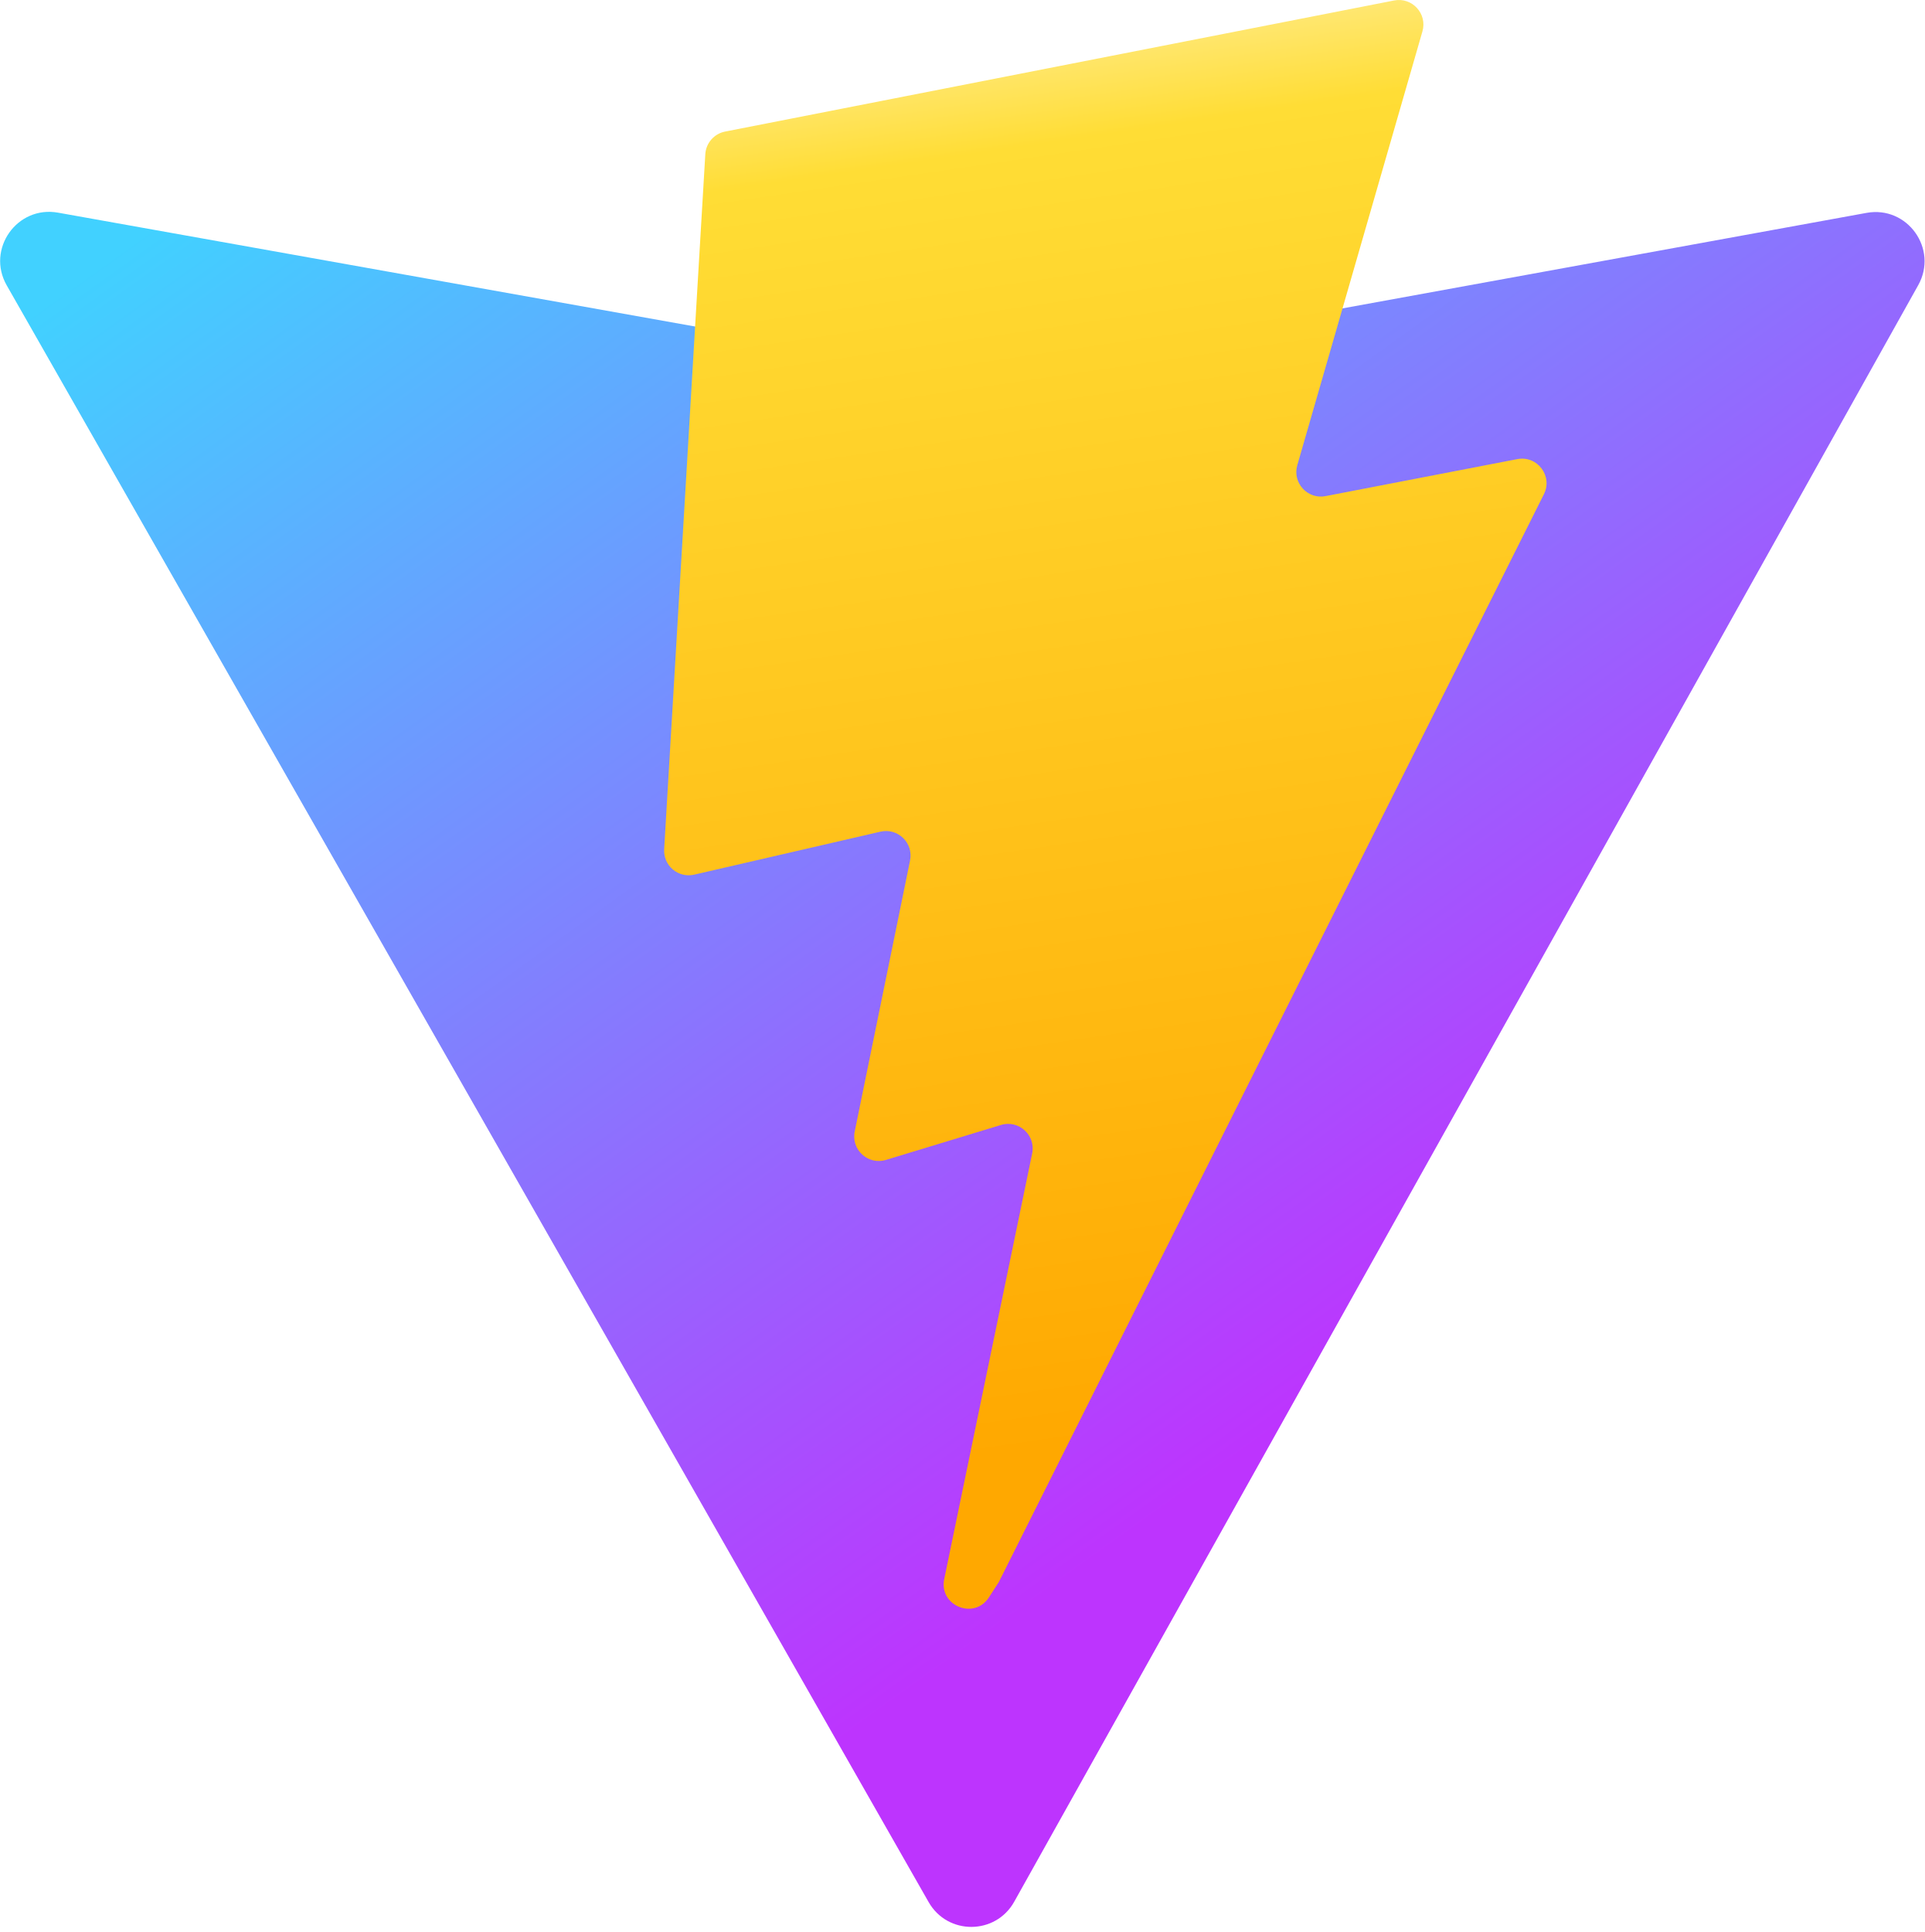
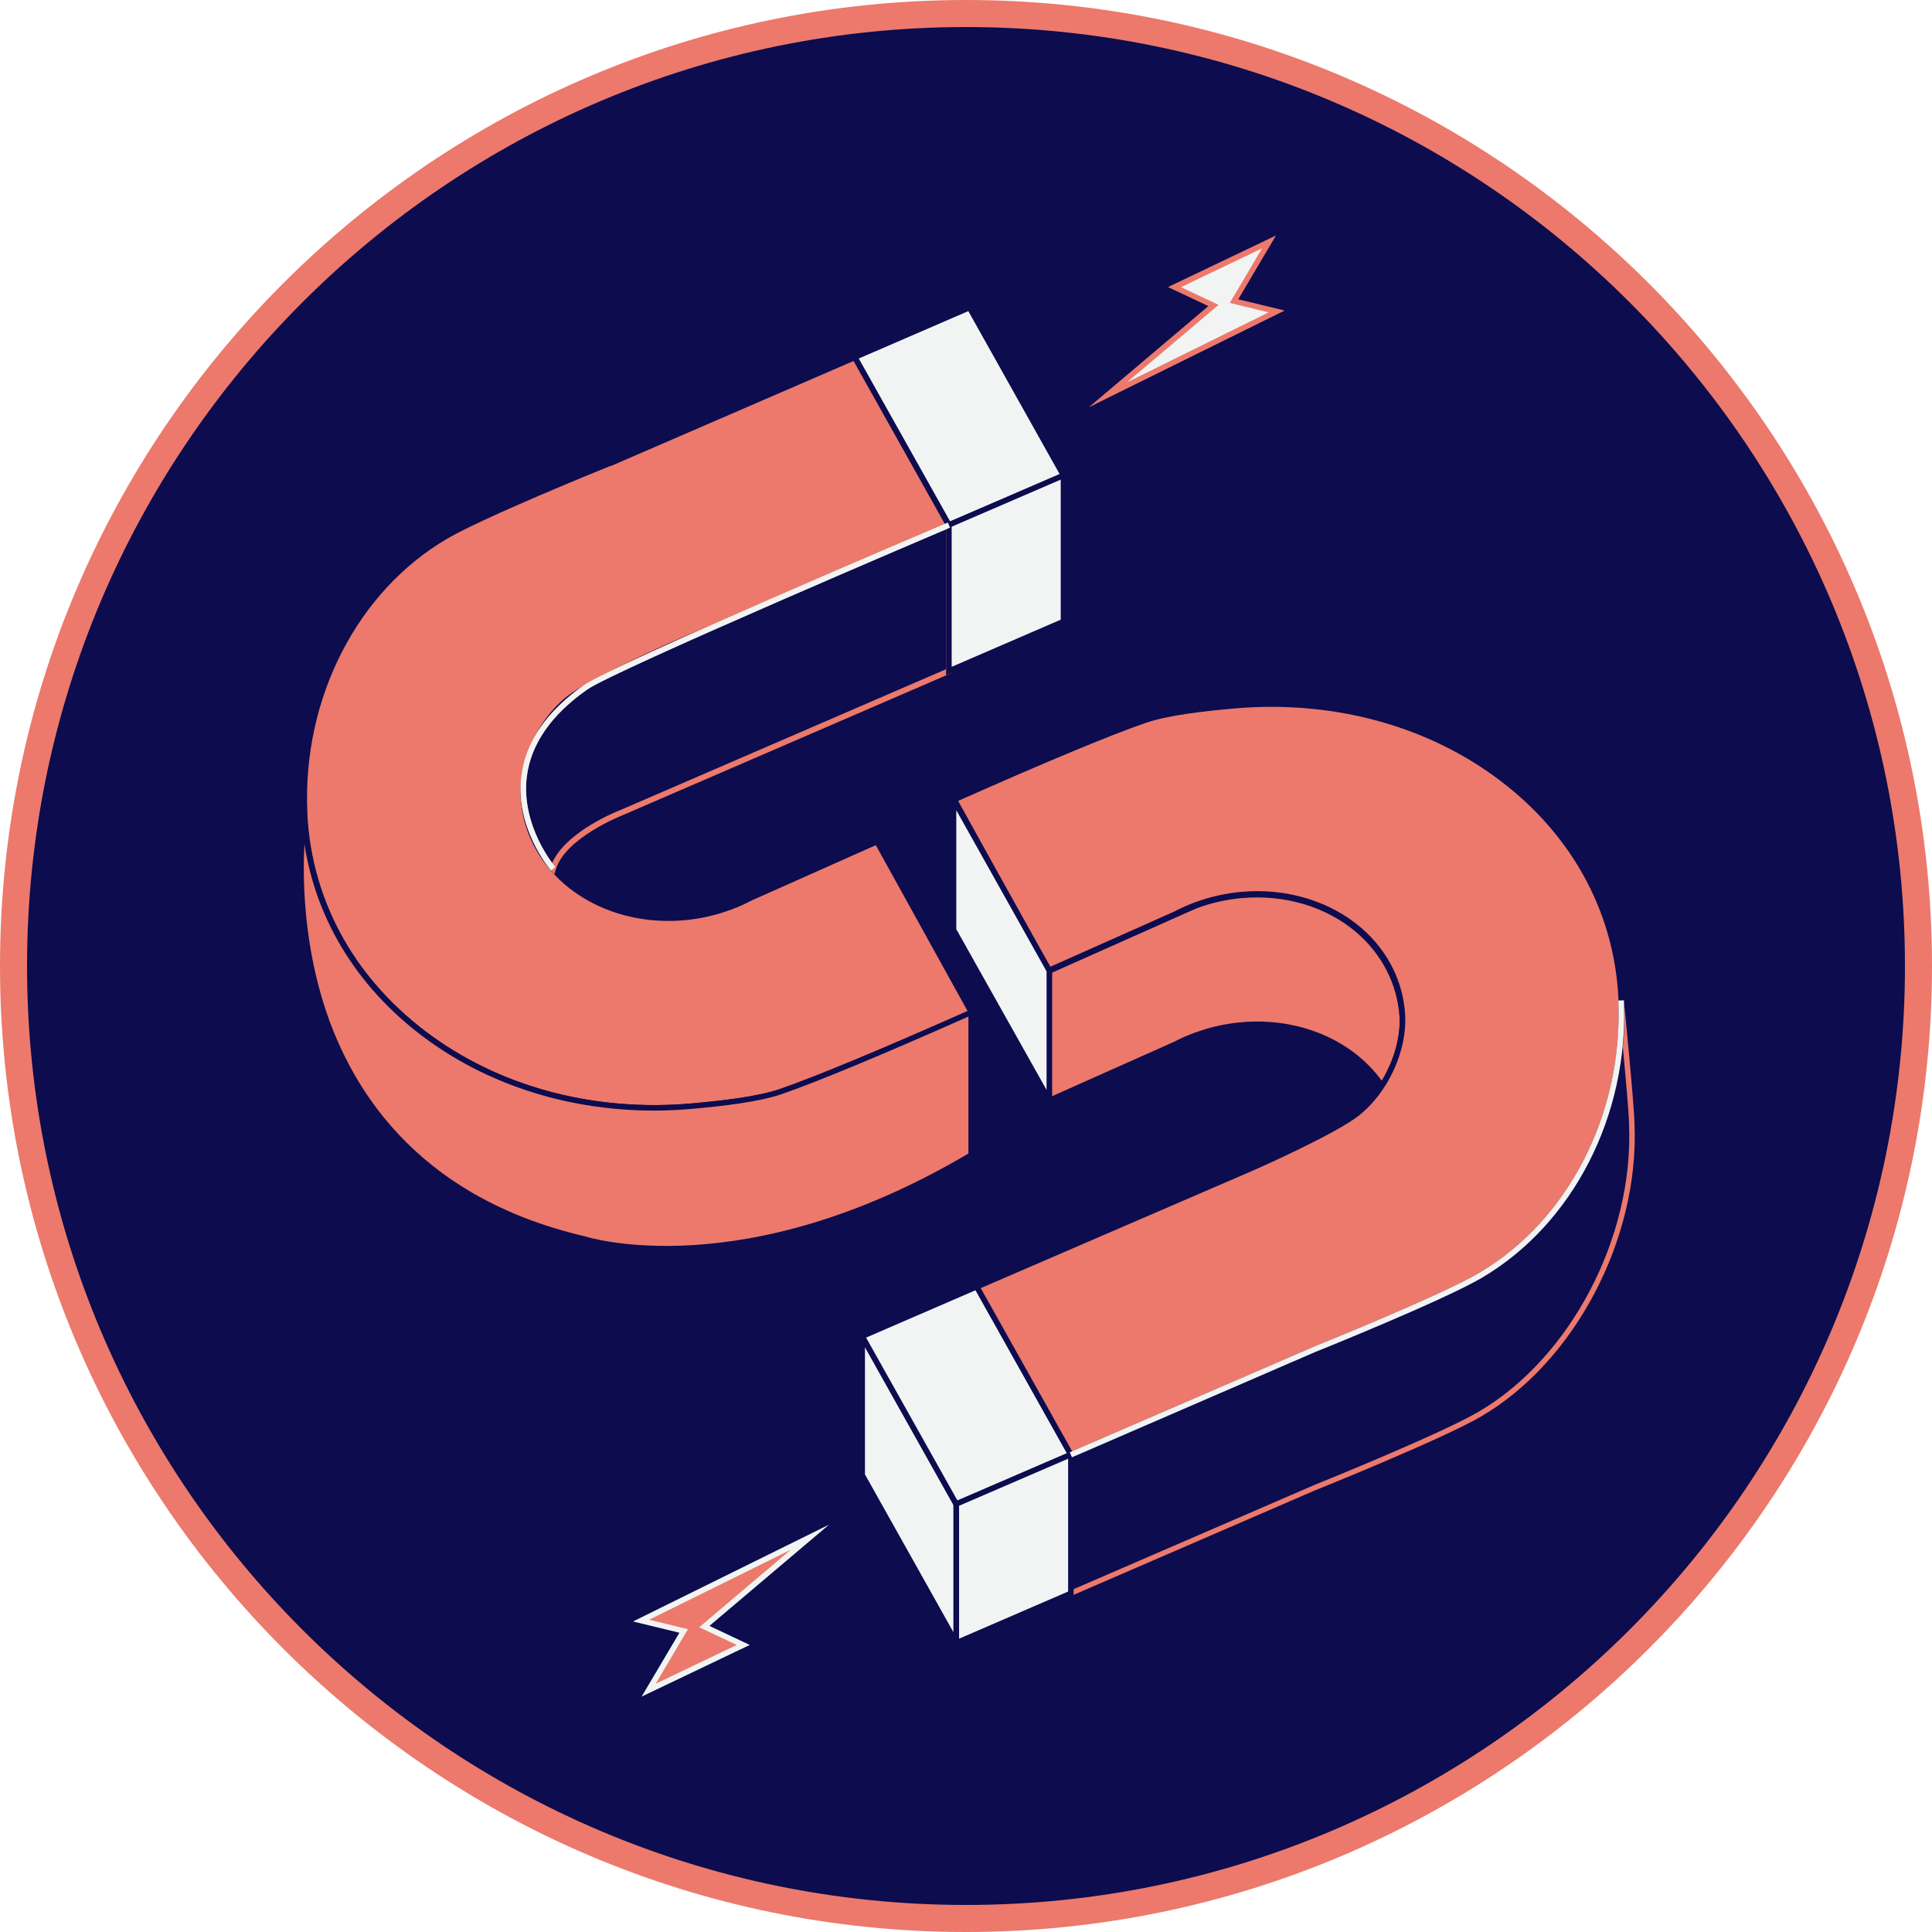
- <svg xmlns="http://www.w3.org/2000/svg" aria-hidden="true" role="img" class="iconify iconify--logos" width="31.88" height="32" preserveAspectRatio="xMidYMid meet" viewBox="0 0 256 257">
-   <defs>
-     <linearGradient id="IconifyId1813088fe1fbc01fb466" x1="-.828%" x2="57.636%" y1="7.652%" y2="78.411%">
-       <stop offset="0%" stop-color="#41D1FF" />
-       <stop offset="100%" stop-color="#BD34FE" />
-     </linearGradient>
-     <linearGradient id="IconifyId1813088fe1fbc01fb467" x1="43.376%" x2="50.316%" y1="2.242%" y2="89.03%">
-       <stop offset="0%" stop-color="#FFEA83" />
-       <stop offset="8.333%" stop-color="#FFDD35" />
-       <stop offset="100%" stop-color="#FFA800" />
-     </linearGradient>
-   </defs>
-   <path fill="url(#IconifyId1813088fe1fbc01fb466)" d="M255.153 37.938L134.897 252.976c-2.483 4.44-8.862 4.466-11.382.048L.875 37.958c-2.746-4.814 1.371-10.646 6.827-9.67l120.385 21.517a6.537 6.537 0 0 0 2.322-.004l117.867-21.483c5.438-.991 9.574 4.796 6.877 9.62Z" />
-   <path fill="url(#IconifyId1813088fe1fbc01fb467)" d="M185.432.063L96.44 17.501a3.268 3.268 0 0 0-2.634 3.014l-5.474 92.456a3.268 3.268 0 0 0 3.997 3.378l24.777-5.718c2.318-.535 4.413 1.507 3.936 3.838l-7.361 36.047c-.495 2.426 1.782 4.5 4.151 3.78l15.304-4.649c2.372-.72 4.652 1.36 4.15 3.788l-11.698 56.621c-.732 3.542 3.979 5.473 5.943 2.437l1.313-2.028l72.516-144.72c1.215-2.423-.88-5.186-3.54-4.672l-25.505 4.922c-2.396.462-4.435-1.77-3.759-4.114l16.646-57.705c.677-2.35-1.37-4.583-3.769-4.113Z" />
+ <svg xmlns="http://www.w3.org/2000/svg" width="200" height="200" viewBox="0 0 200 200" fill="none">
+   <path d="M100 198.595C154.453 198.595 198.595 154.453 198.595 100C198.595 45.547 154.453 1.405 100 1.405C45.547 1.405 1.405 45.547 1.405 100C1.405 154.453 45.547 198.595 100 198.595Z" fill="#0C0C4F" />
+   <path d="M100 200C44.864 200 0 155.136 0 100C0 44.864 44.864 0 100 0C155.136 0 200 44.864 200 100C200 155.136 155.136 200 100 200ZM100 2.8C46.408 2.8 2.8 46.398 2.8 100C2.8 153.602 46.398 197.2 100 197.2C153.602 197.2 197.2 153.602 197.2 100C197.2 46.398 153.602 2.8 100 2.8Z" fill="#EC796B" />
+   <path d="M98.775 96.269L98.706 83.177V82.779L108.559 100.533L121.671 94.695L123.753 93.768C123.753 93.768 123.753 93.768 123.763 93.768L121.671 94.695C122.338 94.346 123.036 94.027 123.763 93.768C125.257 93.21 126.862 92.841 128.535 92.692C137.333 91.915 144.626 97.524 145.174 105.216C145.443 108.972 143.072 112.409 143.072 112.409C140.202 108.155 134.702 105.574 128.535 106.122C126.862 106.272 125.257 106.64 123.763 107.198C123.763 107.198 123.76 107.198 123.753 107.198C123.036 107.467 122.338 107.776 121.671 108.125L108.569 113.963L98.785 96.269H98.775Z" fill="#EC796B" />
+   <path d="M108.43 114.332L98.487 96.338L98.417 83.177L98.447 81.703L108.679 100.154L121.541 94.426C122.219 94.067 122.906 93.758 123.594 93.509L123.633 93.469H123.703C125.238 92.891 126.861 92.533 128.505 92.383C133.088 91.975 137.562 93.31 140.77 96.05C143.54 98.411 145.204 101.659 145.453 105.176C145.722 108.982 143.4 112.409 143.301 112.549L143.201 112.688L142.902 112.658L142.822 112.549C139.903 108.225 134.433 105.863 128.545 106.381C126.951 106.521 125.387 106.87 123.902 107.427L123.843 107.447L108.42 114.312L108.43 114.332ZM99.054 96.189L108.669 113.585L121.521 107.856C122.159 107.517 122.846 107.208 123.564 106.949L123.604 106.909H123.683C125.228 106.332 126.842 105.973 128.485 105.823C134.414 105.295 139.943 107.617 143.042 111.881C143.61 110.925 145.084 108.145 144.875 105.226C144.636 101.858 143.042 98.76 140.391 96.498C137.293 93.858 132.979 92.573 128.555 92.971C126.951 93.111 125.367 93.469 123.873 94.027L121.78 94.954L108.43 100.902L98.995 83.885L99.054 96.199V96.189Z" fill="#0C0C4F" />
+   <path d="M167.82 103.472C167.82 103.472 168.916 114.511 168.936 116.384C169.404 127.533 163.217 140.535 153.224 146.383C149.199 148.735 136.197 153.975 136.197 153.975H136.187L110.861 164.945L98.716 154.892V140.545L110.861 150.598L136.187 139.628H136.197C136.197 139.628 149.199 134.398 153.224 132.036C163.217 126.188 168.298 114.701 167.82 103.552" fill="#0C0C4F" />
+   <path d="M110.801 165.283L110.661 165.174L98.407 155.041V139.947L110.891 150.269L136.127 139.349C137.024 138.991 149.239 134.039 153.065 131.797C162.34 126.367 168.019 115.288 167.521 103.572C167.521 103.572 167.521 103.502 167.521 103.492L168.089 103.432C168.139 103.881 169.185 114.511 169.205 116.374C169.703 128.231 163.038 140.953 153.343 146.622C149.348 148.964 136.406 154.175 136.277 154.224L136.217 154.244L110.781 165.254L110.801 165.283ZM98.985 154.762L110.891 164.616L136.127 153.696C137.024 153.338 149.239 148.386 153.065 146.144C162.579 140.575 169.135 128.071 168.637 116.404C168.637 115.368 168.278 111.443 167.979 108.205C167.023 118.347 161.573 127.493 153.353 132.305C149.358 134.647 136.416 139.858 136.287 139.907L136.227 139.927L110.791 150.937L110.651 150.827L98.975 141.163V154.762H98.985Z" fill="#EC796B" />
+   <path d="M98.995 170.076L89.251 152.7V138.353L98.995 155.729V170.076Z" fill="#F2F4F3" />
+   <path d="M98.995 170.365C98.895 170.365 98.795 170.315 98.746 170.215L89.002 152.839C89.002 152.839 88.962 152.75 88.962 152.7V138.353C88.962 138.224 89.051 138.104 89.181 138.074C89.31 138.034 89.44 138.094 89.5 138.214L99.244 155.589C99.244 155.589 99.284 155.679 99.284 155.729V170.076C99.284 170.205 99.194 170.325 99.064 170.355C99.044 170.355 99.014 170.355 98.995 170.355V170.365ZM89.54 152.63L98.706 168.98V155.808L89.54 139.459V152.63Z" fill="#0C0C4F" />
+   <path d="M110.851 150.578L98.985 155.699L89.251 138.333L101.117 133.202L110.851 150.578Z" fill="#F2F4F3" />
+   <path d="M98.865 156.068L88.852 138.204L101.236 132.843L111.259 150.727L98.865 156.077V156.068ZM89.659 138.473L99.114 155.33L110.452 150.438L100.997 133.561L89.669 138.463L89.659 138.473Z" fill="#0C0C4F" />
+   <path d="M98.985 155.699L110.851 150.578V164.955L98.985 170.076V155.699Z" fill="#F2F4F3" />
+   <path d="M98.706 170.514V155.51L111.14 150.139V165.134L98.706 170.514ZM99.284 155.888V169.637L110.572 164.755V151.006L99.284 155.878V155.888Z" fill="#0C0C4F" />
+   <path d="M136.197 139.638H136.187L110.861 150.608L101.117 133.232L129.621 120.918C129.621 120.918 138.07 117.201 140.501 115.268C143.241 113.087 145.353 109.012 145.164 105.156C144.765 97.454 137.323 91.845 128.525 92.632C126.852 92.782 125.247 93.15 123.753 93.708C123.026 93.977 122.328 94.286 121.661 94.635L123.753 93.708C123.753 93.708 123.753 93.708 123.743 93.708L121.661 94.635L108.549 100.473L98.765 82.779C106.148 79.501 114.069 76.103 118.482 74.579C120.953 73.722 124.988 73.314 127.688 73.075C137.931 72.158 147.425 74.848 154.599 79.969C162.28 85.439 167.322 93.698 167.81 103.303C167.81 103.392 167.82 103.482 167.82 103.572C168.288 114.721 163.217 126.198 153.224 132.056C149.199 134.408 136.197 139.648 136.197 139.648H136.187" fill="#EC796B" />
+   <path d="M110.741 150.966L100.718 133.083L129.522 120.649C129.601 120.609 137.96 116.932 140.332 115.039C143.191 112.758 145.064 108.703 144.885 105.166C144.715 101.868 143.191 98.809 140.591 96.548C137.462 93.838 133.078 92.513 128.565 92.911C126.961 93.051 125.387 93.409 123.892 93.967H123.873L108.45 100.842L98.387 82.639L98.676 82.51C108.021 78.355 114.667 75.595 118.413 74.3C120.814 73.473 124.63 73.055 127.688 72.776C137.642 71.889 147.266 74.35 154.798 79.72C162.918 85.499 167.651 93.868 168.129 103.273C168.129 103.382 168.139 103.472 168.139 103.562C168.647 115.478 162.858 126.756 153.393 132.295C149.398 134.637 136.456 139.848 136.326 139.897L136.267 139.917L110.761 150.966H110.741ZM101.535 133.362L110.99 150.239L136.147 139.349C137.044 138.991 149.259 134.039 153.084 131.797C162.36 126.367 168.039 115.288 167.541 103.572C167.541 103.482 167.541 103.412 167.541 103.333C167.073 94.077 162.42 85.867 154.449 80.188C147.037 74.898 137.542 72.477 127.728 73.344C124.699 73.613 120.923 74.031 118.592 74.838C114.896 76.113 108.37 78.833 99.184 82.908L108.689 100.095L121.551 94.366C122.229 94.007 122.916 93.708 123.594 93.449L123.633 93.409H123.713C125.247 92.832 126.871 92.473 128.515 92.323C133.188 91.905 137.731 93.29 140.969 96.099C143.689 98.461 145.283 101.669 145.463 105.116C145.652 108.822 143.689 113.087 140.69 115.468C138.259 117.401 130.099 121.007 129.751 121.157L101.535 133.342V133.362Z" fill="#0C0C4F" />
+   <path d="M108.629 113.933L98.716 96.269V82.779L108.629 100.473V113.933Z" fill="#F2F4F3" />
+   <path d="M108.629 114.212C108.529 114.212 108.43 114.163 108.38 114.063L98.466 96.398C98.466 96.398 98.427 96.309 98.427 96.259V82.769C98.427 82.639 98.516 82.52 98.646 82.49C98.775 82.45 98.905 82.51 98.965 82.629L108.878 100.334C108.878 100.334 108.918 100.423 108.918 100.473V113.923C108.918 114.053 108.828 114.173 108.699 114.202C108.679 114.202 108.649 114.202 108.629 114.202V114.212ZM98.995 96.189L108.34 112.828V100.553L98.995 83.875V96.189Z" fill="#0C0C4F" />
+   <path d="M110.97 150.867L110.741 150.339L136.137 139.349C137.034 138.991 149.249 134.039 153.074 131.797C162.35 126.367 168.029 115.288 167.531 103.572L168.109 103.552C168.617 115.478 162.828 126.756 153.363 132.296C149.368 134.637 136.426 139.848 136.297 139.897L136.237 139.917L110.97 150.857V150.867Z" fill="#F2F4F3" />
+   <path d="M63.157 47.938H63.167L88.493 36.968L98.237 54.344L69.733 66.658C69.733 66.658 61.284 70.375 58.853 72.307C56.113 74.489 54.001 78.564 54.19 82.42C54.589 90.122 62.031 95.731 70.829 94.944C72.503 94.794 74.107 94.426 75.601 93.868C76.328 93.599 77.026 93.29 77.693 92.941L75.601 93.868C75.601 93.868 75.601 93.868 75.611 93.868L77.693 92.941L90.805 87.103L100.589 104.797C93.206 108.075 85.285 111.473 80.872 112.997C78.401 113.854 74.366 114.262 71.666 114.501C61.424 115.418 51.929 112.728 44.755 107.607C37.074 102.137 32.032 93.878 31.544 84.273C31.544 84.183 31.534 84.094 31.534 84.004C31.066 72.855 36.137 61.378 46.13 55.52C50.155 53.168 63.157 47.928 63.157 47.928H63.167" fill="#EC796B" />
+   <path d="M67.72 114.97C59.202 114.97 51.102 112.499 44.576 107.846C36.456 102.067 31.724 93.698 31.245 84.293C31.245 84.183 31.235 84.094 31.235 84.004C30.727 72.088 36.516 60.81 45.981 55.27C49.976 52.929 62.918 47.718 63.048 47.669L63.107 47.649L88.613 36.599L98.636 54.483L69.832 66.917C69.753 66.957 61.394 70.634 59.023 72.527C56.163 74.808 54.29 78.863 54.469 82.4C54.639 85.698 56.163 88.757 58.763 91.018C61.892 93.728 66.276 95.063 70.789 94.655C72.393 94.515 73.967 94.157 75.472 93.599L77.564 92.672L90.915 86.724L100.977 104.927L100.688 105.056C91.333 109.211 84.688 111.971 80.951 113.266C78.56 114.093 74.734 114.511 71.676 114.79C70.351 114.91 69.025 114.97 67.71 114.97H67.72ZM63.207 48.227C62.31 48.585 50.096 53.537 46.27 55.779C36.994 61.209 31.315 72.287 31.813 84.004C31.813 84.094 31.813 84.164 31.813 84.243C32.281 93.499 36.934 101.709 44.905 107.388C52.317 112.678 61.812 115.099 71.626 114.232C74.655 113.963 78.431 113.545 80.762 112.738C84.448 111.463 90.974 108.753 100.17 104.678L90.665 87.491L77.803 93.22C77.126 93.579 76.438 93.888 75.751 94.137L75.711 94.177H75.641C74.097 94.754 72.483 95.113 70.839 95.263C66.166 95.681 61.623 94.306 58.385 91.487C55.665 89.125 54.071 85.917 53.891 82.47C53.702 78.763 55.665 74.499 58.664 72.118C61.095 70.185 69.255 66.589 69.603 66.429L97.819 54.244L88.364 37.367L63.207 48.256V48.227Z" fill="#0C0C4F" />
+   <path d="M100.539 104.797C93.156 108.075 85.236 111.472 80.822 112.997C78.351 113.854 74.316 114.262 71.616 114.501C61.374 115.418 51.879 112.728 44.705 107.607C37.024 102.137 31.983 93.878 31.494 84.273C31.494 84.273 25.865 120.19 60.477 128.25C60.477 128.25 76.727 133.71 100.549 119.563V104.777L100.539 104.797Z" fill="#EC796B" />
+   <path d="M68.986 129.585C63.586 129.585 60.537 128.579 60.387 128.529C42.404 124.345 35.42 112.509 32.74 103.323C29.84 93.389 31.205 84.323 31.215 84.233L31.644 81.493L31.783 84.263C32.252 93.489 36.904 101.699 44.875 107.378C52.287 112.668 61.782 115.089 71.596 114.222C74.625 113.953 78.401 113.535 80.732 112.728C84.458 111.443 91.084 108.683 100.429 104.538L100.838 104.359V119.742L100.698 119.822C88.344 127.154 78.062 129.137 71.606 129.506C70.679 129.556 69.812 129.585 68.996 129.585H68.986ZM31.514 87.312C31.335 90.759 31.415 96.797 33.288 103.183C35.928 112.22 42.803 123.847 60.537 127.981C60.726 128.041 76.916 133.212 100.25 119.413V105.236C91.104 109.291 84.598 111.991 80.912 113.266C78.52 114.093 74.695 114.511 71.636 114.79C61.683 115.677 52.058 113.206 44.526 107.846C37.293 102.695 32.74 95.482 31.504 87.312H31.514Z" fill="#0C0C4F" />
+   <path d="M98.227 54.344V69.468L64.403 84.094C64.403 84.094 58.315 86.415 57.259 89.922C57.259 89.922 48.442 79.68 60.627 71.142C63.596 69.059 98.227 54.354 98.227 54.354V54.344Z" fill="#0C0C4F" />
+   <path d="M57.379 90.5L57.04 90.102C56.89 89.922 53.294 85.688 53.971 80.308C54.41 76.781 56.601 73.613 60.467 70.903C63.426 68.83 96.703 54.683 98.118 54.085L98.516 53.916V69.657L98.347 69.737L64.522 84.363C64.452 84.393 58.544 86.684 57.538 90.002L57.389 90.5H57.379ZM97.939 54.782C94.073 56.426 63.526 69.458 60.786 71.371C57.06 73.981 54.958 77.01 54.529 80.378C54.001 84.602 56.303 88.179 57.159 89.334C58.614 86.027 64.054 83.915 64.293 83.825L97.928 69.279V54.782H97.939Z" fill="#EC796B" />
+   <path d="M110.093 49.223L98.227 54.344L88.493 36.978L100.35 31.847L110.093 49.223Z" fill="#F2F4F3" />
+   <path d="M98.108 54.712L88.095 36.849L100.479 31.488L110.502 49.372L98.108 54.722V54.712ZM88.902 37.118L98.357 53.975L109.695 49.083L100.24 32.206L88.912 37.108L88.902 37.118Z" fill="#0C0C4F" />
+   <path d="M98.227 54.344L110.094 49.223V64.337L98.227 69.468V54.344Z" fill="#F2F4F3" />
+   <path d="M97.939 69.906V54.155L110.372 48.785V64.526L97.939 69.906ZM98.516 54.533V69.03L109.805 64.148V49.651L98.516 54.523V54.533Z" fill="#0C0C4F" />
+   <path d="M57.04 90.112C56.89 89.932 53.294 85.698 53.971 80.318C54.41 76.791 56.601 73.623 60.467 70.913C63.426 68.84 96.703 54.693 98.118 54.095L98.347 54.623C97.998 54.772 63.705 69.348 60.796 71.381C57.07 73.991 54.968 77.02 54.539 80.388C53.901 85.519 57.438 89.703 57.478 89.743L57.04 90.122V90.112Z" fill="#F2F4F3" />
+   <path d="M131.365 25.052L121.581 29.725L125.616 31.628L114.677 40.874L132.152 32.236L127.748 31.17L131.365 25.052Z" fill="#F2F4F3" />
+   <path d="M112.704 42.169L125.088 31.688L120.913 29.715L132.092 24.375L128.187 30.98L132.989 32.146L112.694 42.169H112.704ZM122.258 29.725L126.144 31.558L116.669 39.579L131.325 32.335L127.31 31.359L130.647 25.71L122.258 29.725Z" fill="#EC796B" />
+   <path d="M67.152 174.958L76.936 170.285L72.911 168.382L83.841 159.136L66.365 167.764L70.769 168.83L67.152 174.958Z" fill="#EC796B" />
+   <path d="M66.425 175.625L70.331 169.02L65.528 167.854L85.823 157.831L73.439 168.312L77.614 170.285L66.435 175.625H66.425ZM67.202 167.675L71.217 168.651L67.88 174.3L76.269 170.285L72.383 168.452L81.858 160.431L67.202 167.675Z" fill="#F2F4F3" />
</svg>
